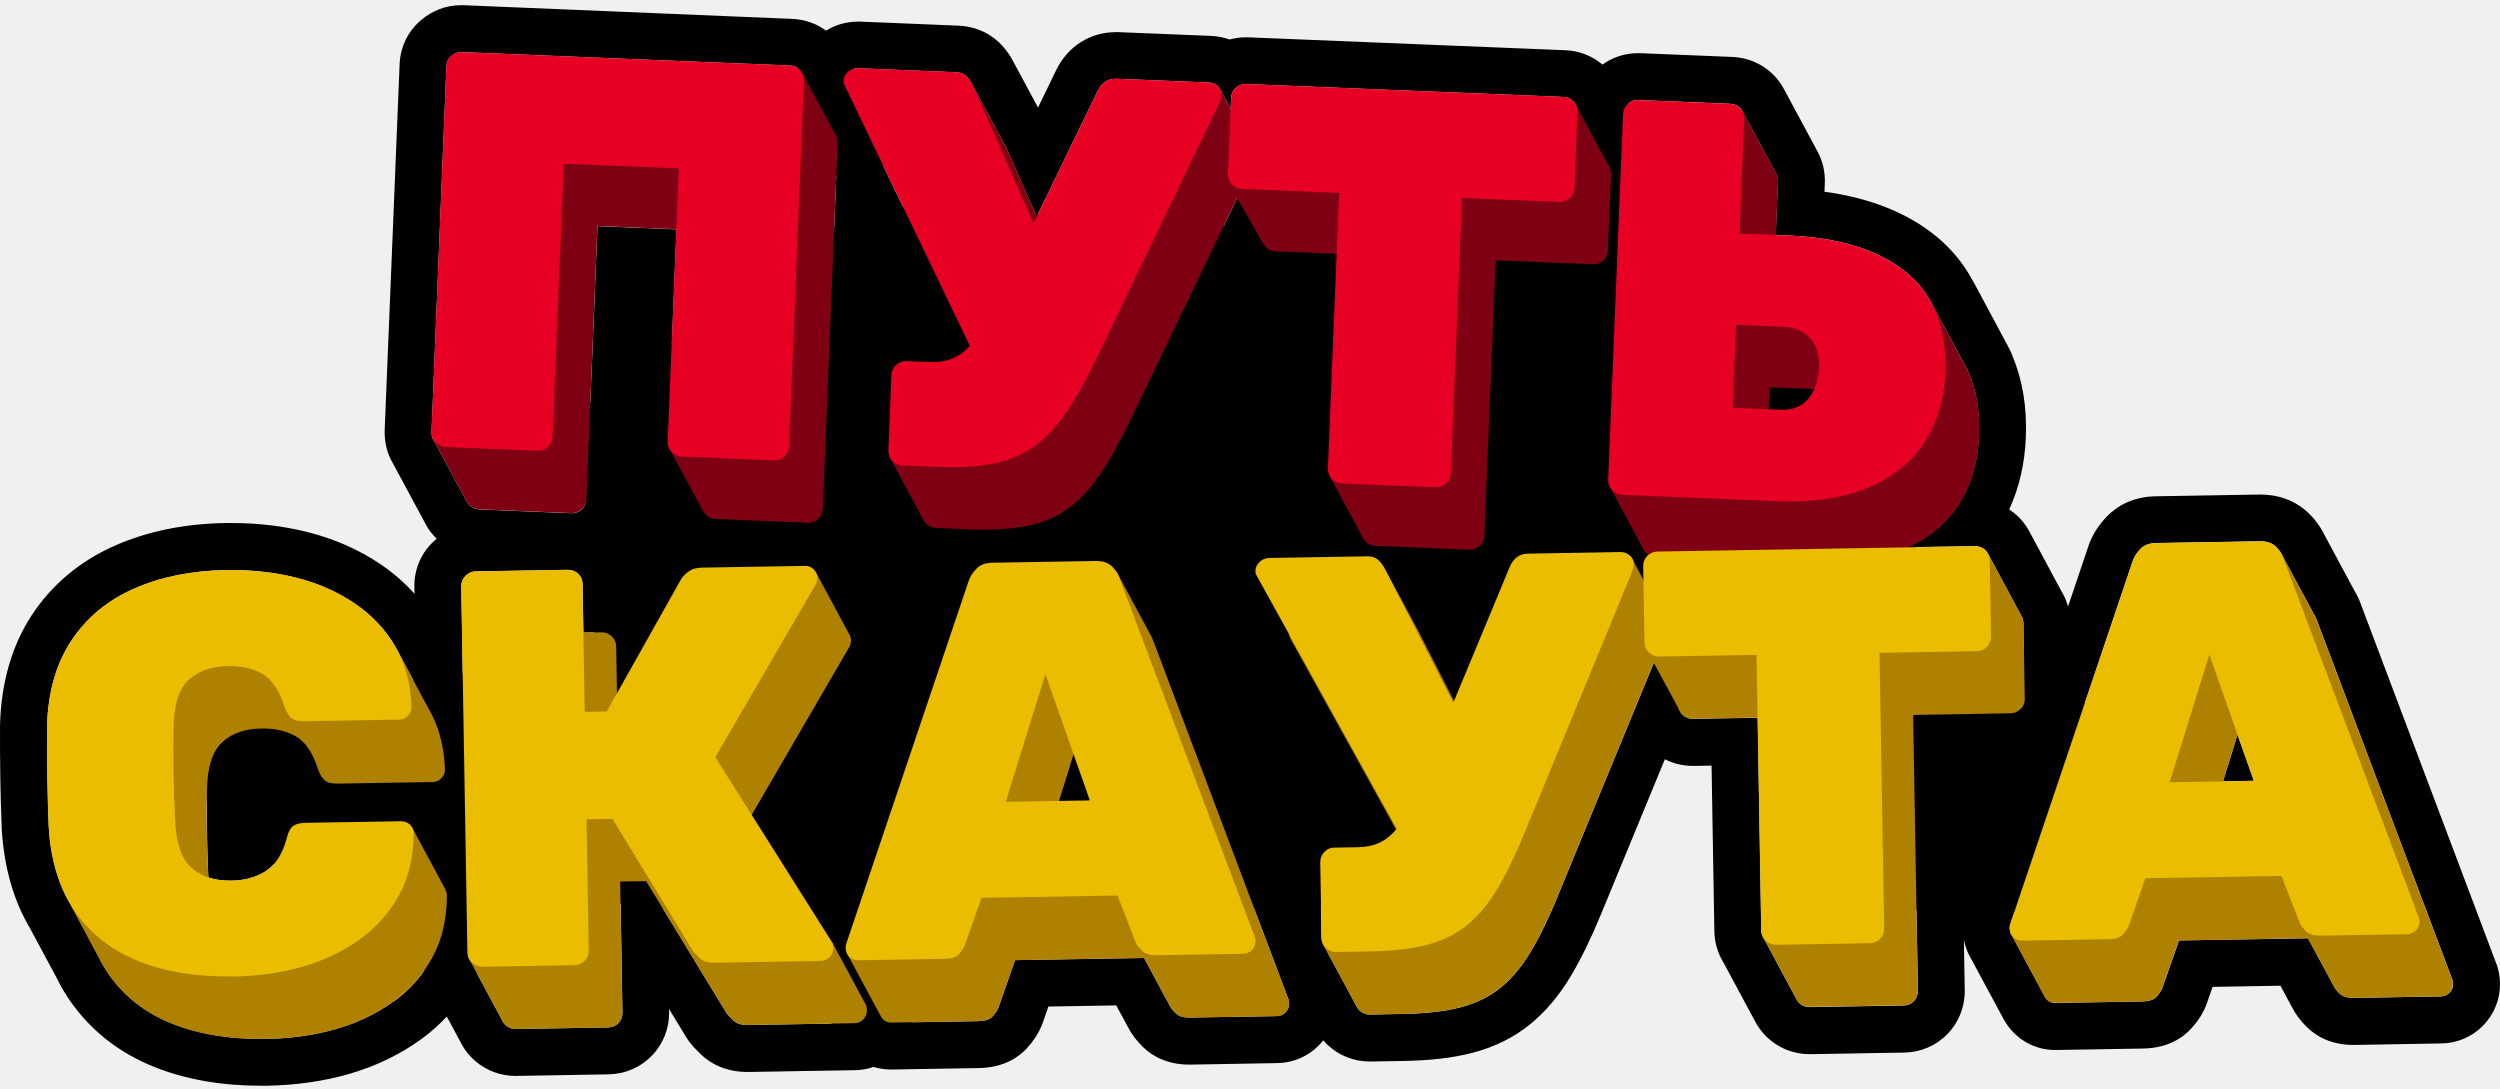
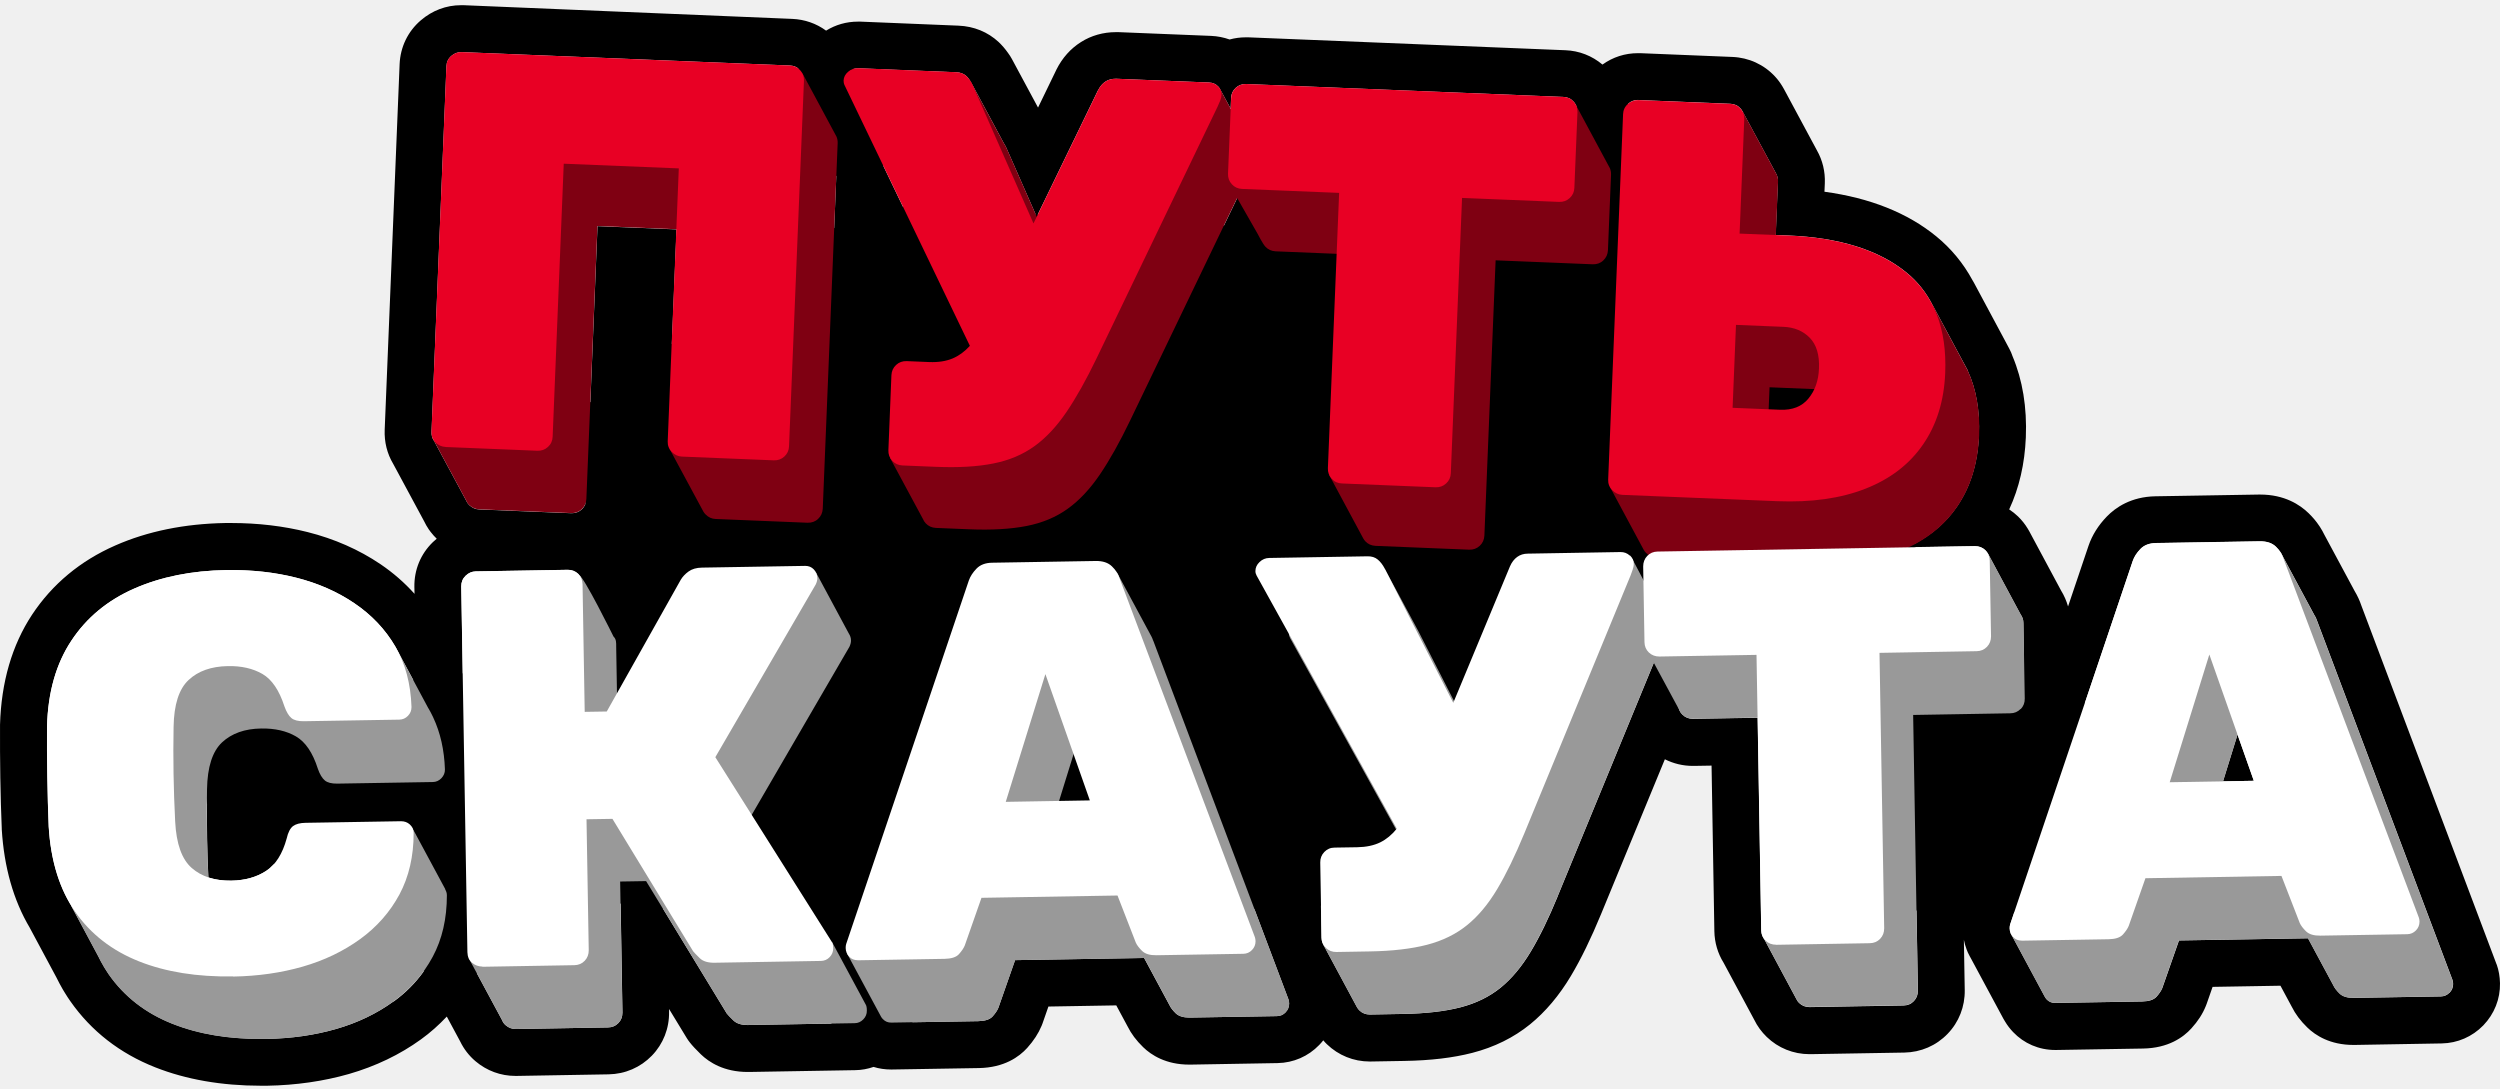
<svg xmlns="http://www.w3.org/2000/svg" width="326" height="142" viewBox="0 0 326 142" fill="none">
  <path d="M289.883 101.883L293.905 101.817L291.772 95.786L289.883 101.883Z" fill="black" />
  <path d="M325.548 125.747C325.548 125.747 325.52 125.672 325.51 125.634L307.922 78.968C307.706 78.32 307.415 77.691 307.049 77.08L303.103 69.742C302.933 69.394 302.746 69.056 302.539 68.737C302.511 68.69 302.473 68.643 302.445 68.596C302.05 67.995 301.571 67.431 301.036 66.914C299.899 65.806 297.879 64.49 294.731 64.49H294.543L281.071 64.716C277.886 64.772 275.866 66.181 274.729 67.356C273.63 68.493 272.822 69.77 272.343 71.17L269.674 79.081C269.468 78.358 269.167 77.662 268.772 77.023L264.779 69.582C264.723 69.46 264.667 69.366 264.62 69.282C264.563 69.169 264.498 69.056 264.422 68.944C264.065 68.352 263.643 67.826 263.163 67.356C262.797 67.008 262.412 66.698 261.998 66.426C263.304 63.617 264.028 60.469 264.169 57.03C264.328 53.113 263.746 49.561 262.431 46.442C262.327 46.113 262.186 45.794 262.017 45.484L261.848 45.164C261.698 44.864 261.547 44.591 261.397 44.319L257.414 36.887C257.348 36.765 257.282 36.643 257.207 36.53C256.004 34.313 254.417 32.396 252.472 30.808C248.732 27.755 243.847 25.81 237.909 25.002L237.956 23.912C238.022 22.39 237.665 20.906 236.923 19.6L232.648 11.652C232.582 11.52 232.507 11.398 232.432 11.276C232.15 10.806 231.84 10.383 231.473 9.989C230.027 8.42 228.044 7.508 225.893 7.424L213.904 6.935C213.801 6.935 213.688 6.935 213.576 6.935C211.903 6.935 210.325 7.442 208.962 8.42C207.61 7.283 205.928 6.616 204.124 6.55L162.785 4.868C162.672 4.868 162.559 4.868 162.447 4.868C161.723 4.868 161.019 4.962 160.342 5.15C159.581 4.878 158.773 4.718 157.937 4.68L145.874 4.192C145.742 4.192 145.62 4.192 145.498 4.192C143.872 4.192 142.303 4.633 140.969 5.479C139.607 6.334 138.526 7.546 137.756 9.077C137.737 9.105 137.728 9.134 137.718 9.162L135.36 14.028L132.297 8.335C132.297 8.335 132.25 8.241 132.222 8.194L131.959 7.706C131.809 7.424 131.63 7.151 131.442 6.898C131.067 6.362 130.663 5.902 130.221 5.479C128.802 4.164 126.999 3.431 124.997 3.346L112.201 2.82C112.088 2.82 111.976 2.82 111.872 2.82C110.378 2.82 108.969 3.224 107.72 3.994C106.451 3.064 104.929 2.529 103.304 2.463L60.452 0.678C60.34 0.678 60.236 0.678 60.123 0.678C58.188 0.678 56.365 1.364 54.862 2.66C53.18 4.107 52.203 6.137 52.109 8.373L50.164 56.035C50.099 57.641 50.484 59.172 51.273 60.488L55.304 67.966C55.473 68.333 55.679 68.68 55.905 69.019C55.989 69.141 56.074 69.254 56.159 69.366C56.412 69.695 56.675 69.986 56.948 70.249C56.779 70.39 56.61 70.541 56.45 70.691C54.853 72.232 53.998 74.318 54.035 76.544L54.054 77.437C52.758 75.99 51.273 74.693 49.61 73.566C46.801 71.668 43.597 70.259 40.083 69.376C36.974 68.596 33.638 68.201 30.171 68.201C29.908 68.201 29.645 68.201 29.382 68.201C24.074 68.295 19.245 69.272 15.026 71.133C10.47 73.134 6.824 76.168 4.184 80.152C1.563 84.126 0.163 88.955 0.003 94.508C0.003 94.546 0.003 94.593 0.003 94.63C-0.006 96.753 0.003 99.027 0.041 101.404C0.079 103.772 0.144 106.008 0.229 108.028C0.229 108.065 0.229 108.103 0.229 108.14C0.53 113.082 1.751 117.395 3.884 120.984L3.912 121.04L7.36 127.466C7.614 127.983 7.886 128.5 8.187 129.017C8.281 129.186 8.375 129.345 8.478 129.496C8.722 129.9 8.948 130.238 9.173 130.557C11.898 134.456 15.628 137.36 20.25 139.182C24.271 140.77 28.903 141.578 34.005 141.578C34.286 141.578 34.568 141.578 34.85 141.578C38.608 141.512 42.188 140.995 45.504 140.047C48.981 139.041 52.138 137.529 54.89 135.537C56.13 134.644 57.248 133.639 58.263 132.559L60.011 135.809C60.49 136.796 61.166 137.67 61.993 138.374C63.477 139.633 65.291 140.3 67.226 140.3C67.264 140.3 67.329 140.3 67.367 140.3L79.365 140.094C81.516 140.056 83.517 139.192 85.002 137.66C86.486 136.129 87.285 134.099 87.247 131.939V131.572L89.549 135.358C89.671 135.556 89.803 135.744 89.944 135.922C90.291 136.364 90.733 136.843 91.391 137.482C92.471 138.525 94.416 139.784 97.498 139.784H97.695L111.534 139.549C112.351 139.539 113.15 139.389 113.911 139.126C114.634 139.351 115.395 139.464 116.185 139.464C116.222 139.464 116.288 139.464 116.326 139.464L127.656 139.276C130.945 139.22 132.899 137.811 133.951 136.646C134.787 135.715 135.407 134.766 135.83 133.752C135.868 133.658 135.905 133.554 135.943 133.461L136.713 131.253L145.563 131.102L147.029 133.827C147.508 134.795 148.175 135.687 149.068 136.552C150.13 137.585 152.046 138.825 155.071 138.825H155.259L166.599 138.628C168.657 138.59 170.592 137.754 172.03 136.26C172.218 136.072 172.387 135.866 172.556 135.659C172.706 135.838 172.857 136.007 173.026 136.166C174.538 137.623 176.511 138.421 178.606 138.421C178.644 138.421 178.719 138.421 178.757 138.421L183.097 138.346C186.555 138.29 189.467 137.942 191.985 137.294C194.86 136.552 197.388 135.302 199.52 133.573C201.521 131.948 203.316 129.825 204.847 127.26C206.172 125.042 207.487 122.337 208.775 119.208L217.099 99.008C218.217 99.572 219.457 99.873 220.735 99.873C220.772 99.873 220.847 99.873 220.885 99.873L223.187 99.835L223.553 121.435C223.581 122.91 223.995 124.319 224.756 125.54L228.749 132.972C229.153 133.808 229.707 134.56 230.384 135.217C231.868 136.655 233.85 137.463 235.955 137.463C235.992 137.463 236.068 137.463 236.105 137.463L248.319 137.256C250.48 137.219 252.481 136.354 253.966 134.813C255.441 133.291 256.239 131.253 256.202 129.101L256.089 122.543C256.173 122.985 256.296 123.408 256.455 123.83C256.549 124.093 256.671 124.357 256.812 124.61L256.859 124.704C256.897 124.779 256.944 124.864 257 124.958L261.247 132.85C261.313 132.972 261.378 133.085 261.454 133.197C261.754 133.705 262.111 134.165 262.506 134.579C263.924 136.072 265.879 136.918 267.993 136.918C268.03 136.918 268.096 136.918 268.134 136.918L279.464 136.73C282.743 136.674 284.697 135.274 285.759 134.099C286.614 133.16 287.225 132.211 287.638 131.187C287.676 131.093 287.713 130.999 287.751 130.896L288.521 128.688L297.371 128.537L298.837 131.262C299.316 132.23 299.983 133.122 300.876 133.987C301.938 135.02 303.854 136.26 306.879 136.26H307.067L318.407 136.063C320.465 136.025 322.382 135.189 323.819 133.714C325.266 132.211 326.036 130.266 325.999 128.209C325.98 127.354 325.839 126.527 325.566 125.756L325.548 125.747ZM259.217 72.166L259.246 72.222C259.246 72.222 259.302 72.317 259.321 72.363L263.492 80.133C263.718 80.443 263.849 80.81 263.849 81.233L263.924 85.817L253.684 78.226L249.756 71.339L257.517 71.208H257.555C258.081 71.208 258.522 71.386 258.889 71.734C259.02 71.865 259.124 72.006 259.208 72.157L259.217 72.166ZM213.641 13.042L225.63 13.531C226.165 13.549 226.616 13.756 226.964 14.141C227.086 14.273 227.17 14.414 227.246 14.555L231.577 22.588C231.765 22.907 231.859 23.264 231.84 23.659L231.558 30.639L233.174 30.705C239.845 30.977 244.984 32.584 248.601 35.534C250.057 36.718 251.175 38.146 252.011 39.79V39.771L256.042 47.278C256.173 47.504 256.296 47.739 256.418 47.973L256.624 48.359L256.606 48.377C257.686 50.736 258.184 53.517 258.052 56.767C257.902 60.394 256.944 63.504 255.168 66.078C253.759 68.126 251.87 69.742 249.55 70.963L228.147 33.392L215.783 32.669L216.178 23.01C216.225 21.949 216.065 20.915 215.699 19.929C215.595 19.619 215.455 19.309 215.295 19.017C215.248 18.923 215.182 18.792 215.098 18.651L212.326 13.502C212.702 13.192 213.106 13.033 213.557 13.033C213.585 13.033 213.613 13.033 213.632 13.033L213.641 13.042ZM77.833 88.655H60.809L60.34 87.772L60.152 76.45C60.152 75.915 60.33 75.454 60.715 75.079C61.1 74.703 61.542 74.515 62.031 74.505L74.028 74.299H74.066C74.592 74.299 75.034 74.477 75.4 74.825C75.776 75.182 75.964 75.633 75.973 76.178L76.076 82.482L77.42 82.463L77.824 88.645L77.833 88.655ZM143.177 11.793C143.44 11.266 143.778 10.872 144.182 10.618C144.549 10.383 144.981 10.27 145.47 10.27C145.507 10.27 145.554 10.27 145.601 10.27L157.665 10.759C158.153 10.778 158.548 10.956 158.858 11.285C158.942 11.37 159.008 11.464 159.064 11.558L160.474 14.16L160.53 12.788C160.549 12.253 160.756 11.802 161.141 11.454C161.498 11.125 161.93 10.956 162.428 10.956C162.456 10.956 162.494 10.956 162.522 10.956L203.861 12.638C204.396 12.657 204.847 12.864 205.195 13.249C205.326 13.39 205.42 13.54 205.496 13.7L205.608 13.906C205.58 14.141 205.552 14.386 205.543 14.63L204.829 32.048L164.542 29.69L164.739 24.758L161.939 24.645C161.939 24.645 161.921 24.645 161.902 24.645L159.609 29.409L135.313 27.99L143.158 11.811L143.177 11.793ZM111.91 8.899L124.706 9.425C125.242 9.444 125.683 9.613 126.012 9.923C126.209 10.101 126.378 10.336 126.538 10.581L126.82 11.097C126.82 11.097 126.829 11.116 126.839 11.125L130.888 18.66C131.01 18.848 131.123 19.046 131.226 19.271L135.05 27.962L117.735 26.947L115.217 21.704L115.33 18.923C115.367 17.927 115.236 16.95 114.916 16.02C114.813 15.71 114.691 15.4 114.541 15.109C114.437 14.902 114.334 14.696 114.212 14.498L111.262 9.002C111.44 8.946 111.628 8.908 111.825 8.908C111.853 8.908 111.882 8.908 111.91 8.908V8.899ZM56.271 56.288L58.216 8.626C58.235 8.091 58.451 7.64 58.855 7.292C59.24 6.963 59.663 6.794 60.123 6.794C60.152 6.794 60.18 6.794 60.199 6.794L103.013 8.542C103.426 8.561 103.783 8.683 104.093 8.918C103.99 9.359 103.924 9.81 103.905 10.28C103.858 11.435 104.084 12.563 104.563 13.643C104.582 13.69 104.6 13.728 104.619 13.775L109.054 22.992L108.781 29.728L87.604 44.845L88.215 29.916L77.918 29.493L76.988 52.417L75.531 53.451L76.33 65.73C76.227 65.993 76.076 66.228 75.86 66.426C75.503 66.754 75.071 66.924 74.573 66.924C74.545 66.924 74.507 66.924 74.479 66.924L62.491 66.435C62.002 66.416 61.57 66.228 61.185 65.862C61.11 65.787 61.044 65.702 60.978 65.618V65.599C60.894 65.496 60.837 65.392 60.791 65.279L56.581 57.463C56.356 57.143 56.253 56.758 56.271 56.298V56.288ZM51.32 130.586C49.14 132.164 46.641 133.367 43.832 134.175C41.023 134.983 37.998 135.415 34.766 135.471C34.512 135.471 34.268 135.471 34.023 135.471C29.674 135.471 25.831 134.813 22.514 133.498C19.01 132.108 16.229 129.956 14.2 127.053C13.983 126.743 13.777 126.414 13.579 126.085L13.542 126.02C13.288 125.597 13.053 125.155 12.828 124.695L9.323 118.156H9.333C7.604 115.365 6.599 111.917 6.355 107.783C6.27 105.773 6.214 103.612 6.176 101.31C6.138 99.008 6.12 96.791 6.138 94.686C6.261 90.271 7.313 86.56 9.305 83.553C11.287 80.547 14.021 78.282 17.507 76.751C20.992 75.22 24.985 74.412 29.504 74.336C29.739 74.336 29.965 74.336 30.19 74.336C33.169 74.336 35.978 74.665 38.608 75.332C41.446 76.046 43.973 77.155 46.209 78.668C48.445 80.18 50.221 82.05 51.536 84.286C51.574 84.352 51.611 84.418 51.649 84.493L53.894 88.683H24.572C24.572 88.683 25.85 97.994 26.996 104.824C26.968 107.971 27.015 111.166 27.174 114.426C28.011 114.698 28.941 114.839 29.974 114.839C30.04 114.839 30.106 114.839 30.171 114.839C31.938 114.811 33.441 114.388 34.681 113.58C35.038 113.345 35.367 113.054 35.668 112.725C40.412 113.27 47.149 114.041 54.693 114.896L54.853 124.291C54.862 125.118 55.003 125.916 55.247 126.687C54.176 128.18 52.87 129.496 51.32 130.614V130.586ZM80.633 133.404C80.276 133.78 79.825 133.968 79.28 133.977L67.282 134.184H67.245C66.766 134.184 66.334 134.024 65.948 133.695C65.723 133.508 65.573 133.282 65.469 133.019L62.19 126.931C63.665 123.906 64.417 120.486 64.417 116.737C64.417 116.699 64.417 116.671 64.417 116.634C64.417 116.408 64.389 116.192 64.361 115.967C69.866 116.587 75.513 117.226 80.934 117.836L81.169 132.032C81.169 132.577 81 133.028 80.643 133.404H80.633ZM97.61 133.667C97.61 133.667 97.544 133.667 97.516 133.667C96.68 133.667 96.06 133.47 95.647 133.075C95.224 132.662 94.933 132.361 94.782 132.173L86.43 118.456C93.57 119.264 100.006 119.988 104.769 120.523L104.553 121.153C104.553 121.153 104.525 121.228 104.516 121.256C104.272 122.036 104.149 122.863 104.168 123.718C104.187 124.789 104.422 125.822 104.854 126.79C104.92 126.94 104.995 127.1 105.08 127.25L108.434 133.479L97.61 133.658V133.667ZM167.642 132.004C167.332 132.333 166.947 132.493 166.505 132.502L155.165 132.69C155.165 132.69 155.109 132.69 155.081 132.69C154.292 132.69 153.7 132.502 153.315 132.136C152.92 131.751 152.638 131.384 152.488 131.046L149.19 124.92L132.363 125.202L130.184 131.422C130.043 131.769 129.789 132.136 129.432 132.54C129.075 132.944 128.445 133.141 127.562 133.16L118.994 133.301C119.097 132.775 119.154 132.23 119.144 131.675C119.116 130.238 118.806 129.007 118.176 127.936L114.634 121.35L163.584 118.569L168.018 130.332C168.065 130.482 168.093 130.651 168.103 130.849C168.103 131.29 167.952 131.675 167.642 131.995V132.004ZM203.137 116.859C201.963 119.725 200.789 122.139 199.614 124.093C198.44 126.048 197.134 127.617 195.678 128.801C194.221 129.975 192.483 130.83 190.454 131.356C188.424 131.882 185.935 132.164 182.994 132.22L178.653 132.296H178.616C178.09 132.296 177.648 132.117 177.282 131.769C177.15 131.647 177.056 131.506 176.962 131.356L172.584 123.22C172.424 122.938 172.33 122.628 172.321 122.28L172.246 118.09L182.909 117.489L204.556 87.011L215.652 86.447L203.119 116.878L203.137 116.859ZM249.569 130.548C249.212 130.924 248.761 131.112 248.216 131.121L235.992 131.328H235.955C235.429 131.328 234.987 131.149 234.621 130.802C234.433 130.623 234.301 130.426 234.207 130.2L230.017 122.393C229.792 122.083 229.679 121.717 229.669 121.303L229.2 93.597L220.782 93.738H220.744C220.218 93.738 219.776 93.559 219.41 93.211C219.034 92.845 218.846 92.403 218.837 91.859L218.743 86.278L237.204 85.338L249.916 118.823L250.095 129.176C250.095 129.721 249.926 130.172 249.569 130.548ZM319.422 129.439C319.103 129.768 318.727 129.928 318.285 129.937L306.945 130.125C306.945 130.125 306.889 130.125 306.861 130.125C306.071 130.125 305.48 129.937 305.094 129.571C304.7 129.186 304.418 128.819 304.268 128.481L300.97 122.355L284.143 122.637L281.963 128.857C281.822 129.204 281.569 129.571 281.212 129.975C280.845 130.379 280.225 130.576 279.342 130.595L268.002 130.783H267.974C267.551 130.783 267.185 130.633 266.893 130.323C266.781 130.2 266.687 130.069 266.621 129.928L262.327 121.942C262.327 121.942 262.29 121.867 262.271 121.839L262.196 121.688C262.111 121.491 262.064 121.284 262.064 121.049C262.064 120.852 262.083 120.683 262.13 120.533L262.656 118.973L270.755 117.263L274.306 93.484L271.863 91.671L278.111 73.134C278.299 72.589 278.637 72.072 279.117 71.574C279.596 71.076 280.282 70.813 281.165 70.804L294.637 70.578C294.637 70.578 294.694 70.578 294.722 70.578C295.615 70.578 296.3 70.813 296.78 71.283C297.024 71.518 297.221 71.762 297.39 72.006C297.484 72.157 297.569 72.307 297.635 72.467L301.75 80.124C301.928 80.396 302.069 80.678 302.154 80.96L319.807 127.786C319.864 127.936 319.882 128.105 319.892 128.303C319.892 128.744 319.741 129.129 319.431 129.449L319.422 129.439Z" fill="black" />
  <path d="M209.921 21.921L209.874 21.827C209.846 21.77 209.817 21.714 209.78 21.657L205.496 13.69L202.301 20.539L166.9 19.093C166.365 19.074 165.904 19.233 165.519 19.59C165.134 19.948 160.028 22.965 160 23.5L164 30.5C164 30.5 164.645 31.776 165.002 32.161C165.359 32.547 165.801 32.744 166.336 32.772L178.992 33.289L177.902 60.131L173.326 61.944L177.77 70.212C177.845 70.334 177.921 70.456 178.024 70.569C178.381 70.954 178.823 71.151 179.358 71.18L191.572 71.678C192.107 71.696 192.568 71.537 192.953 71.18C193.338 70.823 193.535 70.381 193.564 69.846L195.029 33.946L207.685 34.463C208.22 34.482 208.69 34.322 209.066 33.965C209.451 33.608 209.648 33.167 209.676 32.622L210.08 22.766C210.09 22.456 210.033 22.174 209.921 21.911V21.921Z" fill="#7F0012" />
  <path d="M256.606 48.387L256.624 48.368L256.418 47.983C256.296 47.748 256.173 47.513 256.042 47.288L252.021 39.781L250.762 42.177C247.361 40.194 242.973 39.086 237.571 38.86L231.248 38.606L231.859 23.677C231.877 23.273 231.783 22.916 231.596 22.606L227.264 14.564L222.275 21.376L218.029 21.206C217.54 21.188 217.089 21.357 216.685 21.704C216.281 22.052 216.065 22.503 216.046 23.038L214.43 62.715L209.968 63.56L214.346 71.706C214.421 71.837 214.515 71.969 214.637 72.091C215.013 72.476 215.445 72.674 215.943 72.692L236.171 73.519C240.634 73.698 244.476 73.162 247.699 71.884C250.921 70.616 253.421 68.69 255.196 66.116C256.972 63.532 257.93 60.431 258.081 56.805C258.212 53.554 257.714 50.764 256.634 48.415L256.606 48.387ZM240.202 60.103C239.347 61.145 238.116 61.634 236.49 61.568L230.308 61.315L230.75 50.501L236.932 50.754C238.351 50.811 239.497 51.29 240.371 52.182C241.244 53.075 241.639 54.409 241.573 56.175C241.507 57.745 241.047 59.05 240.202 60.103Z" fill="#7F0012" />
  <path d="M109.101 17.862L109.072 17.805C109.035 17.711 108.979 17.617 108.922 17.523L104.619 9.519C104.619 9.519 103.097 13.427 101.923 16.453L64.577 14.931C64.088 14.912 63.637 15.081 63.233 15.428C62.829 15.776 62.613 16.227 62.594 16.762L60.969 56.664L56.572 57.444L60.781 65.261C60.828 65.373 60.884 65.477 60.95 65.58V65.608H60.969C61.035 65.693 61.091 65.768 61.176 65.843C61.551 66.2 61.984 66.388 62.482 66.416L74.47 66.905C75.005 66.924 75.466 66.764 75.851 66.407C76.236 66.05 76.433 65.608 76.462 65.073L77.909 29.474L92.913 30.085L91.757 58.43L87.304 58.524L91.729 66.726C91.804 66.848 91.889 66.961 92.001 67.074C92.377 67.459 92.809 67.656 93.307 67.675L105.296 68.164C105.831 68.183 106.301 68.023 106.677 67.666C107.062 67.309 107.259 66.867 107.287 66.332L109.232 18.67C109.242 18.378 109.195 18.115 109.101 17.871V17.862Z" fill="#7F0012" />
  <path d="M163.471 19.722L159.064 11.548L150.928 18.313L151.078 18.444L149.979 18.397C149.434 18.378 148.965 18.491 148.561 18.745C148.157 18.999 147.818 19.393 147.555 19.919L139.147 37.263L131.226 19.252C131.123 19.027 131.01 18.839 130.888 18.651L126.529 10.552L125.12 12.488L127.121 17.467L116.279 17.026C115.79 17.007 115.348 17.157 114.973 17.486C114.587 17.815 114.39 18.2 114.371 18.642C114.371 18.839 114.4 19.036 114.494 19.233L130.841 53.235C130.165 53.977 129.413 54.531 128.586 54.879C127.731 55.236 126.726 55.396 125.542 55.349L122.602 55.227C122.066 55.208 121.606 55.367 121.22 55.724C120.835 56.081 120.638 56.523 120.61 57.059L120.506 59.67L116.053 59.699L120.422 67.807C120.45 67.854 120.469 67.91 120.497 67.957L120.516 67.985C120.572 68.06 120.629 68.145 120.704 68.23C121.061 68.615 121.502 68.812 122.038 68.84L126.378 69.019C129.319 69.141 131.818 68.991 133.876 68.587C135.933 68.183 137.718 67.431 139.231 66.341C140.753 65.251 142.144 63.757 143.431 61.869C144.709 59.98 146.024 57.641 147.367 54.841L163.142 22.033C163.245 21.789 163.358 21.535 163.471 21.272C163.584 21.009 163.64 20.756 163.649 20.502C163.659 20.229 163.584 19.966 163.443 19.722H163.471Z" fill="#7F0012" />
  <path d="M58.103 58.28C57.615 58.261 57.183 58.073 56.797 57.707C56.422 57.35 56.243 56.871 56.262 56.288L58.207 8.626C58.225 8.091 58.442 7.64 58.846 7.292C59.25 6.945 59.701 6.775 60.189 6.794L103.003 8.542C103.539 8.56 103.99 8.767 104.337 9.152C104.694 9.538 104.854 9.998 104.835 10.534L102.89 58.195C102.872 58.731 102.665 59.182 102.28 59.53C101.895 59.887 101.434 60.046 100.899 60.028L88.91 59.539C88.422 59.52 87.99 59.313 87.604 58.938C87.229 58.553 87.05 58.092 87.069 57.557L88.516 21.958L73.512 21.347L72.065 56.946C72.046 57.481 71.839 57.932 71.454 58.28C71.069 58.637 70.608 58.797 70.073 58.778L58.085 58.289L58.103 58.28Z" fill="#E80024" />
  <path d="M158.858 11.285C158.548 10.956 158.153 10.778 157.665 10.759L145.601 10.27C145.056 10.252 144.586 10.364 144.182 10.618C143.778 10.872 143.44 11.266 143.177 11.792L134.768 29.136L126.848 11.125C126.623 10.627 126.341 10.223 126.012 9.913C125.683 9.603 125.242 9.444 124.706 9.415L111.91 8.889C111.421 8.871 110.98 9.021 110.604 9.35C110.219 9.679 110.021 10.064 110.003 10.505C110.003 10.703 110.031 10.9 110.125 11.097L126.472 45.099C125.796 45.841 125.044 46.395 124.218 46.743C123.363 47.1 122.357 47.259 121.174 47.212L118.233 47.09C117.697 47.072 117.237 47.231 116.852 47.588C116.467 47.945 116.269 48.387 116.241 48.922L115.846 58.703C115.828 59.238 115.987 59.699 116.344 60.084C116.701 60.469 117.143 60.666 117.678 60.695L122.019 60.873C124.96 60.995 127.459 60.854 129.516 60.441C131.574 60.037 133.359 59.285 134.872 58.195C136.394 57.106 137.784 55.612 139.071 53.723C140.349 51.835 141.664 49.495 143.008 46.696L158.783 13.888C158.886 13.643 158.999 13.39 159.111 13.127C159.224 12.864 159.281 12.61 159.29 12.356C159.309 11.962 159.158 11.604 158.858 11.266V11.285Z" fill="#E80024" />
  <path d="M174.989 63.043C174.444 63.025 174.003 62.818 173.655 62.433C173.308 62.047 173.138 61.587 173.157 61.052L174.623 25.152L161.968 24.636C161.432 24.617 160.981 24.41 160.633 24.025C160.276 23.64 160.117 23.18 160.135 22.644L160.539 12.788C160.558 12.253 160.765 11.802 161.15 11.454C161.535 11.097 161.996 10.938 162.531 10.956L203.87 12.638C204.406 12.657 204.857 12.864 205.204 13.249C205.561 13.634 205.721 14.094 205.702 14.63L205.298 24.485C205.28 25.03 205.073 25.472 204.688 25.829C204.302 26.186 203.842 26.346 203.307 26.327L190.651 25.81L189.186 61.709C189.167 62.245 188.96 62.696 188.575 63.043C188.19 63.4 187.729 63.56 187.194 63.541L174.98 63.043H174.989Z" fill="#E80024" />
  <path d="M225.93 53.178L232.112 53.432C233.728 53.498 234.968 53.009 235.823 51.966C236.678 50.923 237.139 49.618 237.195 48.039C237.27 46.273 236.866 44.948 235.992 44.046C235.119 43.154 233.973 42.675 232.554 42.618L226.372 42.364L225.93 53.178ZM211.546 64.528C211.058 64.509 210.625 64.302 210.24 63.926C209.864 63.541 209.686 63.081 209.705 62.545L211.649 14.883C211.668 14.348 211.884 13.897 212.288 13.549C212.692 13.202 213.143 13.033 213.632 13.051L225.62 13.54C226.156 13.559 226.607 13.765 226.954 14.151C227.311 14.536 227.471 14.996 227.452 15.532L226.842 30.461L233.165 30.714C239.835 30.987 244.974 32.593 248.591 35.544C252.199 38.494 253.89 42.862 253.655 48.641C253.505 52.267 252.547 55.377 250.771 57.951C248.995 60.535 246.496 62.452 243.274 63.72C240.051 64.988 236.209 65.533 231.746 65.355L211.518 64.528H211.546Z" fill="#E80024" />
-   <path d="M150.364 83.525C150.317 83.365 150.252 83.206 150.177 83.055L145.667 74.684L143.807 78.837L146.775 81.308L133.763 81.524C132.88 81.543 132.194 81.796 131.715 82.294C131.236 82.792 130.898 83.318 130.71 83.854L117.509 122.994L110.463 124.357L114.898 132.596C114.963 132.7 115.029 132.793 115.123 132.887C115.424 133.207 115.79 133.357 116.232 133.348L127.572 133.16C128.455 133.141 129.075 132.934 129.441 132.54C129.798 132.145 130.052 131.769 130.193 131.422L132.373 125.202L149.199 124.92L152.497 131.046C152.647 131.384 152.929 131.751 153.324 132.136C153.719 132.521 154.339 132.709 155.175 132.69L166.515 132.502C166.956 132.502 167.332 132.333 167.652 132.004C167.962 131.685 168.121 131.3 168.112 130.858C168.112 130.661 168.084 130.492 168.027 130.341L150.374 83.516L150.364 83.525ZM135.539 112.707L140.706 96.049L146.503 112.519L135.539 112.707Z" fill="#AF8100" />
-   <path d="M263.502 92.469C263.859 92.093 264.037 91.642 264.028 91.097L263.859 81.233C263.859 80.81 263.727 80.443 263.502 80.133L259.227 72.166C259.227 72.166 257.771 76.366 256.709 79.447L220.556 80.058C220.021 80.058 219.57 80.255 219.203 80.631C218.846 81.007 218.668 81.458 218.677 82.003L218.715 84.493L216.46 84.521L216.995 83.215C217.089 82.971 217.183 82.708 217.277 82.435C217.371 82.163 217.418 81.909 217.409 81.655C217.409 81.261 217.24 80.913 216.911 80.594L212.861 72.899L205.947 79.353L206.877 80.284L203.607 80.34C203.062 80.34 202.602 80.49 202.217 80.772C201.831 81.054 201.512 81.458 201.277 82.003L193.883 99.797L184.939 82.275L180.551 74.13L180.044 79.485L181.528 80.716L169.888 80.913C169.399 80.913 168.967 81.101 168.61 81.449C168.244 81.796 168.074 82.191 168.074 82.632C168.074 82.83 168.131 83.027 168.234 83.215L186.508 116.22C185.869 117.01 185.155 117.601 184.356 117.996C183.53 118.4 182.524 118.616 181.35 118.635L178.409 118.682C177.864 118.682 177.423 118.879 177.056 119.255C176.699 119.631 176.521 120.082 176.53 120.627L176.568 122.91L172.565 123.21L176.944 131.347C177.028 131.488 177.131 131.628 177.263 131.76C177.639 132.117 178.09 132.296 178.635 132.286L182.975 132.211C185.916 132.164 188.406 131.873 190.435 131.347C192.464 130.82 194.203 129.966 195.659 128.791C197.115 127.617 198.421 126.048 199.595 124.084C200.76 122.13 201.935 119.715 203.119 116.85L215.652 86.419L218.95 92.526C219.006 92.676 219.081 92.807 219.175 92.939C219.241 93.033 219.307 93.118 219.391 93.193C219.767 93.55 220.218 93.728 220.763 93.719L233.428 93.503L233.916 122.29H229.961L234.198 130.182C234.292 130.398 234.433 130.604 234.611 130.773C234.987 131.131 235.438 131.309 235.983 131.3L248.206 131.093C248.742 131.093 249.202 130.896 249.559 130.52C249.926 130.144 250.095 129.693 250.085 129.148L249.475 93.23L262.139 93.014C262.675 93.014 263.126 92.817 263.492 92.441L263.502 92.469Z" fill="#AF8100" />
-   <path d="M319.788 127.786L302.135 80.96C302.05 80.678 301.919 80.396 301.731 80.124L297.371 72.006L294.168 77.08L295.652 78.78L285.533 78.95C284.65 78.968 283.964 79.222 283.485 79.72C283.006 80.218 282.668 80.744 282.48 81.279L268.848 121.679H262.168L266.602 129.919C266.677 130.059 266.762 130.191 266.875 130.313C267.175 130.633 267.542 130.783 267.983 130.774L279.323 130.586C280.206 130.567 280.826 130.36 281.193 129.966C281.55 129.571 281.804 129.195 281.944 128.847L284.124 122.628L300.951 122.346L304.249 128.472C304.399 128.81 304.681 129.176 305.075 129.562C305.47 129.947 306.09 130.135 306.926 130.116L318.266 129.928C318.708 129.928 319.084 129.759 319.403 129.43C319.713 129.111 319.873 128.725 319.864 128.284C319.864 128.086 319.835 127.917 319.779 127.767L319.788 127.786ZM287.319 110.151L292.486 93.493L298.283 109.963L287.319 110.151Z" fill="#AF8100" />
-   <path d="M58.075 115.967L53.678 107.802L49.14 115.281L49.253 115.347L44.217 115.431C43.484 115.441 42.93 115.591 42.564 115.863C42.197 116.136 41.925 116.671 41.746 117.46C41.192 119.48 40.3 120.899 39.059 121.707C37.819 122.515 36.316 122.928 34.55 122.966C32.389 123.004 30.66 122.459 29.363 121.322C28.067 120.194 27.343 118.175 27.203 115.281C26.986 111.062 26.911 106.938 26.996 102.917C27.043 100.023 27.701 97.984 28.95 96.81C30.209 95.635 31.91 95.025 34.07 94.996C35.837 94.968 37.34 95.307 38.58 96.021C39.82 96.735 40.779 98.144 41.446 100.239C41.699 100.972 42.009 101.479 42.357 101.77C42.705 102.062 43.25 102.193 43.982 102.184L56.422 101.977C56.863 101.977 57.239 101.808 57.559 101.479C57.868 101.15 58.028 100.775 58.019 100.333C57.934 97.796 57.427 95.551 56.497 93.568L56.45 93.465C56.281 93.108 56.093 92.751 55.895 92.413C55.877 92.385 55.858 92.356 55.839 92.328L51.63 84.474L50.258 86.607C48.097 85.207 45.673 84.145 42.977 83.469C40.14 82.754 37.105 82.426 33.864 82.482C29.345 82.557 25.352 83.365 21.866 84.897C18.38 86.428 15.646 88.692 13.664 91.699C11.682 94.705 10.62 98.416 10.498 102.832C10.489 104.946 10.498 107.154 10.535 109.456C10.573 111.767 10.639 113.918 10.714 115.929C10.761 116.699 10.845 117.442 10.939 118.165H9.295L12.8 124.704C13.016 125.165 13.26 125.606 13.514 126.029L13.551 126.104C13.749 126.433 13.955 126.752 14.171 127.072C16.21 129.984 18.982 132.136 22.486 133.517C25.991 134.907 30.078 135.565 34.737 135.48C37.979 135.424 40.995 134.992 43.804 134.184C46.613 133.376 49.112 132.183 51.292 130.595C53.472 129.017 55.181 127.072 56.422 124.77C57.662 122.468 58.273 119.79 58.273 116.746C58.273 116.455 58.188 116.202 58.047 115.976L58.075 115.967Z" fill="#AF8100" />
-   <path d="M108.49 122.844L108.124 123.455L97.667 106.872L110.764 84.342C110.905 84.042 110.97 83.779 110.97 83.525C110.97 83.187 110.867 82.886 110.688 82.614L106.395 74.628L101.397 82.069L95.929 82.163C95.196 82.172 94.604 82.341 94.172 82.67C93.74 82.999 93.401 83.356 93.157 83.75L83.508 100.925L80.633 100.972L80.351 84.333C80.351 83.797 80.154 83.346 79.778 82.98C79.402 82.623 78.951 82.445 78.406 82.454L66.409 82.661C65.92 82.661 65.479 82.858 65.094 83.234C64.708 83.609 64.52 84.07 64.53 84.605L65.206 124.488L61.091 124.892L65.469 133.019C65.573 133.282 65.723 133.508 65.948 133.695C66.343 134.034 66.794 134.193 67.282 134.184L79.28 133.977C79.816 133.977 80.267 133.78 80.633 133.404C81 133.028 81.169 132.577 81.159 132.032L80.868 114.952L84.25 114.896L94.773 132.164C94.923 132.361 95.215 132.662 95.637 133.066C96.06 133.479 96.718 133.677 97.601 133.658L111.44 133.423C111.882 133.423 112.257 133.254 112.577 132.925C112.887 132.606 113.047 132.22 113.037 131.779C113.037 131.384 112.981 131.121 112.878 130.971L108.49 122.825V122.844Z" fill="#AF8100" />
-   <path d="M30.378 127.325C25.718 127.401 21.631 126.752 18.127 125.362C14.622 123.971 11.841 121.82 9.812 118.917C7.783 116.014 6.618 112.293 6.345 107.783C6.261 105.773 6.204 103.612 6.167 101.31C6.129 99.008 6.11 96.791 6.129 94.686C6.251 90.271 7.303 86.56 9.295 83.553C11.278 80.547 14.012 78.282 17.497 76.751C20.983 75.22 24.976 74.412 29.495 74.336C32.736 74.28 35.771 74.609 38.608 75.323C41.446 76.037 43.973 77.146 46.209 78.658C48.445 80.171 50.221 82.04 51.536 84.277C52.852 86.513 53.556 89.153 53.66 92.197C53.66 92.638 53.509 93.023 53.199 93.343C52.889 93.672 52.504 93.832 52.062 93.841L39.623 94.048C38.89 94.057 38.345 93.925 37.998 93.634C37.65 93.343 37.349 92.836 37.086 92.103C36.41 90.008 35.452 88.598 34.221 87.884C32.981 87.17 31.477 86.823 29.711 86.86C27.55 86.898 25.84 87.499 24.591 88.674C23.332 89.848 22.683 91.887 22.636 94.78C22.561 98.811 22.627 102.926 22.843 107.145C22.994 110.038 23.707 112.049 25.004 113.186C26.301 114.322 28.029 114.867 30.19 114.83C31.956 114.802 33.46 114.379 34.7 113.571C35.94 112.763 36.833 111.354 37.387 109.324C37.565 108.535 37.847 108.009 38.204 107.727C38.571 107.455 39.116 107.304 39.858 107.295L52.297 107.088C52.739 107.088 53.124 107.22 53.443 107.511C53.763 107.802 53.932 108.169 53.941 108.61C53.941 111.654 53.321 114.332 52.09 116.634C50.85 118.936 49.14 120.88 46.961 122.459C44.781 124.037 42.282 125.24 39.473 126.048C36.663 126.856 33.638 127.288 30.406 127.344L30.378 127.325Z" fill="#EABD00" />
-   <path d="M62.895 126.038C62.406 126.038 61.956 125.879 61.561 125.55C61.166 125.212 60.96 124.751 60.95 124.159L60.142 76.46C60.142 75.924 60.321 75.464 60.706 75.088C61.091 74.712 61.533 74.524 62.021 74.515L74.019 74.308C74.554 74.308 75.015 74.477 75.391 74.834C75.766 75.191 75.954 75.642 75.964 76.187L76.246 92.826L79.121 92.779L88.769 75.605C89.004 75.21 89.343 74.844 89.784 74.524C90.226 74.205 90.808 74.026 91.541 74.017L105.014 73.791C105.455 73.791 105.831 73.942 106.122 74.252C106.423 74.562 106.573 74.947 106.583 75.389C106.583 75.633 106.517 75.905 106.376 76.206L93.279 98.736L108.49 122.853C108.593 123.004 108.64 123.267 108.65 123.661C108.65 124.103 108.499 124.488 108.189 124.808C107.879 125.136 107.494 125.296 107.053 125.305L93.213 125.54C92.33 125.559 91.672 125.362 91.25 124.948C90.827 124.535 90.536 124.234 90.385 124.047L79.863 106.778L76.481 106.834L76.772 123.915C76.772 124.46 76.603 124.911 76.246 125.287C75.889 125.662 75.438 125.85 74.893 125.86L62.895 126.066V126.038Z" fill="#EABD00" />
-   <path d="M111.844 125.212C111.402 125.212 111.036 125.071 110.735 124.751C110.435 124.441 110.284 124.056 110.275 123.614C110.275 123.417 110.294 123.248 110.341 123.098L126.331 75.708C126.519 75.163 126.858 74.646 127.337 74.148C127.816 73.651 128.502 73.388 129.385 73.378L142.858 73.153C143.788 73.134 144.502 73.369 145 73.857C145.498 74.336 145.827 74.853 145.986 75.389L163.64 122.214C163.687 122.365 163.715 122.534 163.724 122.731C163.724 123.173 163.574 123.558 163.264 123.877C162.954 124.206 162.569 124.366 162.127 124.375L150.787 124.563C149.951 124.573 149.34 124.394 148.936 124.009C148.542 123.624 148.26 123.257 148.11 122.919L145.723 116.775L127.985 117.075L125.805 123.295C125.664 123.643 125.411 124.009 125.054 124.413C124.697 124.817 124.067 125.014 123.184 125.033L111.844 125.221V125.212ZM131.151 104.561L142.115 104.373L136.319 87.903L131.151 104.561Z" fill="#EABD00" />
-   <path d="M212.523 72.448C212.194 72.138 211.79 71.978 211.302 71.988L199.229 72.194C198.684 72.194 198.224 72.345 197.838 72.626C197.453 72.908 197.134 73.312 196.899 73.857L189.505 91.652L180.561 74.13C180.307 73.641 180.006 73.256 179.659 72.965C179.311 72.674 178.87 72.532 178.325 72.542L165.519 72.758C165.03 72.758 164.598 72.946 164.241 73.293C163.875 73.641 163.706 74.036 163.706 74.477C163.706 74.675 163.762 74.872 163.865 75.06L182.139 108.065C181.5 108.854 180.786 109.446 179.988 109.841C179.161 110.245 178.155 110.461 176.981 110.48L174.04 110.527C173.495 110.527 173.054 110.724 172.687 111.1C172.33 111.476 172.152 111.927 172.161 112.472L172.33 122.261C172.33 122.806 172.528 123.248 172.904 123.614C173.279 123.971 173.73 124.15 174.275 124.14L178.616 124.065C181.557 124.018 184.046 123.727 186.076 123.201C188.105 122.675 189.843 121.82 191.299 120.645C192.756 119.471 194.062 117.902 195.236 115.938C196.401 113.984 197.575 111.57 198.759 108.704L212.627 75.041C212.721 74.797 212.814 74.534 212.908 74.261C213.002 73.989 213.049 73.735 213.04 73.481C213.04 73.087 212.871 72.739 212.542 72.42L212.523 72.448Z" fill="#EABD00" />
-   <path d="M231.605 123.192C231.06 123.192 230.609 123.022 230.233 122.665C229.857 122.308 229.669 121.857 229.66 121.312L229.049 85.395L216.385 85.611C215.849 85.611 215.389 85.442 215.013 85.085C214.637 84.718 214.449 84.277 214.44 83.732L214.271 73.867C214.271 73.331 214.44 72.871 214.797 72.495C215.163 72.119 215.605 71.931 216.15 71.922L257.517 71.227C258.052 71.227 258.513 71.396 258.889 71.753C259.264 72.11 259.452 72.561 259.462 73.106L259.631 82.971C259.631 83.516 259.462 83.966 259.105 84.342C258.738 84.718 258.297 84.906 257.752 84.915L245.087 85.132L245.698 121.049C245.698 121.594 245.529 122.045 245.172 122.421C244.815 122.797 244.364 122.985 243.819 122.994L231.596 123.201L231.605 123.192Z" fill="#EABD00" />
-   <path d="M263.624 122.656C263.182 122.656 262.816 122.515 262.515 122.196C262.215 121.886 262.064 121.5 262.055 121.059C262.055 120.862 262.074 120.692 262.121 120.542L278.111 73.153C278.299 72.608 278.637 72.091 279.117 71.593C279.596 71.095 280.282 70.832 281.165 70.823L294.637 70.597C295.568 70.578 296.282 70.813 296.78 71.302C297.277 71.79 297.606 72.298 297.766 72.833L315.42 119.659C315.476 119.809 315.495 119.978 315.504 120.176C315.504 120.617 315.354 121.002 315.044 121.322C314.724 121.651 314.349 121.81 313.907 121.82L302.567 122.008C301.731 122.017 301.12 121.839 300.716 121.453C300.322 121.068 300.04 120.702 299.889 120.364L297.503 114.219L279.765 114.52L277.585 120.739C277.444 121.087 277.191 121.453 276.833 121.857C276.467 122.261 275.847 122.459 274.964 122.477L263.624 122.665V122.656ZM282.931 102.005L293.895 101.817L288.098 85.348L282.931 102.005Z" fill="#EABD00" />
+   <path d="M150.364 83.525C150.317 83.365 150.252 83.206 150.177 83.055L145.667 74.684L143.807 78.837L146.775 81.308L133.763 81.524C132.88 81.543 132.194 81.796 131.715 82.294C131.236 82.792 130.898 83.318 130.71 83.854L117.509 122.994L110.463 124.357L114.898 132.596C114.963 132.7 115.029 132.793 115.123 132.887C115.424 133.207 115.79 133.357 116.232 133.348L127.572 133.16C128.455 133.141 129.075 132.934 129.441 132.54C129.798 132.145 130.052 131.769 130.193 131.422L132.373 125.202L149.199 124.92L152.497 131.046C152.647 131.384 152.929 131.751 153.324 132.136C153.719 132.521 154.339 132.709 155.175 132.69L166.515 132.502C166.956 132.502 167.332 132.333 167.652 132.004C167.962 131.685 168.121 131.3 168.112 130.858C168.112 130.661 168.084 130.492 168.027 130.341L150.374 83.516L150.364 83.525ZM135.539 112.707L140.706 96.049L146.503 112.519L135.539 112.707Z" fill="#999999" />
+   <path d="M263.502 92.469C263.859 92.093 264.037 91.642 264.028 91.097L263.859 81.233C263.859 80.81 263.727 80.443 263.502 80.133L259.227 72.166C259.227 72.166 257.771 76.366 256.709 79.447L220.556 80.058C220.021 80.058 219.57 80.255 219.203 80.631C218.846 81.007 218.668 81.458 218.677 82.003L218.715 84.493L216.46 84.521L216.995 83.215C217.089 82.971 217.183 82.708 217.277 82.435C217.371 82.163 217.418 81.909 217.409 81.655C217.409 81.261 217.24 80.913 216.911 80.594L212.861 72.899L205.947 79.353L206.877 80.284L203.607 80.34C203.062 80.34 202.602 80.49 202.217 80.772C201.831 81.054 201.512 81.458 201.277 82.003L193.883 99.797L184.939 82.275L180.551 74.13L180.044 79.485L181.528 80.716L169.888 80.913C169.399 80.913 168.967 81.101 168.61 81.449C168.244 81.796 168.074 82.191 168.074 82.632C168.074 82.83 168.131 83.027 168.234 83.215L186.508 116.22C185.869 117.01 185.155 117.601 184.356 117.996C183.53 118.4 182.524 118.616 181.35 118.635L178.409 118.682C177.864 118.682 177.423 118.879 177.056 119.255C176.699 119.631 176.521 120.082 176.53 120.627L176.568 122.91L172.565 123.21L176.944 131.347C177.028 131.488 177.131 131.628 177.263 131.76C177.639 132.117 178.09 132.296 178.635 132.286L182.975 132.211C185.916 132.164 188.406 131.873 190.435 131.347C192.464 130.82 194.203 129.966 195.659 128.791C197.115 127.617 198.421 126.048 199.595 124.084C200.76 122.13 201.935 119.715 203.119 116.85L215.652 86.419L218.95 92.526C219.006 92.676 219.081 92.807 219.175 92.939C219.241 93.033 219.307 93.118 219.391 93.193C219.767 93.55 220.218 93.728 220.763 93.719L233.428 93.503L233.916 122.29H229.961L234.198 130.182C234.292 130.398 234.433 130.604 234.611 130.773C234.987 131.131 235.438 131.309 235.983 131.3L248.206 131.093C248.742 131.093 249.202 130.896 249.559 130.52C249.926 130.144 250.095 129.693 250.085 129.148L249.475 93.23L262.139 93.014C262.675 93.014 263.126 92.817 263.492 92.441L263.502 92.469Z" fill="#999999" />
+   <path d="M319.788 127.786L302.135 80.96C302.05 80.678 301.919 80.396 301.731 80.124L297.371 72.006L294.168 77.08L295.652 78.78L285.533 78.95C284.65 78.968 283.964 79.222 283.485 79.72C283.006 80.218 282.668 80.744 282.48 81.279L268.848 121.679H262.168L266.602 129.919C266.677 130.059 266.762 130.191 266.875 130.313C267.175 130.633 267.542 130.783 267.983 130.774L279.323 130.586C280.206 130.567 280.826 130.36 281.193 129.966C281.55 129.571 281.804 129.195 281.944 128.847L284.124 122.628L300.951 122.346L304.249 128.472C304.399 128.81 304.681 129.176 305.075 129.562C305.47 129.947 306.09 130.135 306.926 130.116L318.266 129.928C318.708 129.928 319.084 129.759 319.403 129.43C319.713 129.111 319.873 128.725 319.864 128.284C319.864 128.086 319.835 127.917 319.779 127.767L319.788 127.786ZM287.319 110.151L292.486 93.493L298.283 109.963L287.319 110.151Z" fill="#999999" />
+   <path d="M58.075 115.967L53.678 107.802L49.14 115.281L49.253 115.347L44.217 115.431C43.484 115.441 42.93 115.591 42.564 115.863C42.197 116.136 41.925 116.671 41.746 117.46C41.192 119.48 40.3 120.899 39.059 121.707C37.819 122.515 36.316 122.928 34.55 122.966C32.389 123.004 30.66 122.459 29.363 121.322C28.067 120.194 27.343 118.175 27.203 115.281C26.986 111.062 26.911 106.938 26.996 102.917C27.043 100.023 27.701 97.984 28.95 96.81C30.209 95.635 31.91 95.025 34.07 94.996C35.837 94.968 37.34 95.307 38.58 96.021C39.82 96.735 40.779 98.144 41.446 100.239C41.699 100.972 42.009 101.479 42.357 101.77C42.705 102.062 43.25 102.193 43.982 102.184L56.422 101.977C56.863 101.977 57.239 101.808 57.559 101.479C57.868 101.15 58.028 100.775 58.019 100.333C57.934 97.796 57.427 95.551 56.497 93.568L56.45 93.465C56.281 93.108 56.093 92.751 55.895 92.413C55.877 92.385 55.858 92.356 55.839 92.328L51.63 84.474L50.258 86.607C48.097 85.207 45.673 84.145 42.977 83.469C40.14 82.754 37.105 82.426 33.864 82.482C29.345 82.557 25.352 83.365 21.866 84.897C18.38 86.428 15.646 88.692 13.664 91.699C11.682 94.705 10.62 98.416 10.498 102.832C10.489 104.946 10.498 107.154 10.535 109.456C10.573 111.767 10.639 113.918 10.714 115.929C10.761 116.699 10.845 117.442 10.939 118.165H9.295L12.8 124.704C13.016 125.165 13.26 125.606 13.514 126.029L13.551 126.104C13.749 126.433 13.955 126.752 14.171 127.072C16.21 129.984 18.982 132.136 22.486 133.517C25.991 134.907 30.078 135.565 34.737 135.48C37.979 135.424 40.995 134.992 43.804 134.184C46.613 133.376 49.112 132.183 51.292 130.595C53.472 129.017 55.181 127.072 56.422 124.77C57.662 122.468 58.273 119.79 58.273 116.746C58.273 116.455 58.188 116.202 58.047 115.976L58.075 115.967Z" fill="#999999" />
+   <path d="M108.49 122.844L108.124 123.455L97.667 106.872L110.764 84.342C110.905 84.042 110.97 83.779 110.97 83.525C110.97 83.187 110.867 82.886 110.688 82.614L106.395 74.628L101.397 82.069L95.929 82.163C95.196 82.172 94.604 82.341 94.172 82.67C93.74 82.999 93.401 83.356 93.157 83.75L83.508 100.925L80.633 100.972L80.351 84.333C80.351 83.797 80.376 83.366 80 83C80 83 76.045 74.991 75.5 75L66.409 82.661C65.92 82.661 65.479 82.858 65.094 83.234C64.708 83.609 64.52 84.07 64.53 84.605L65.206 124.488L61.091 124.892L65.469 133.019C65.573 133.282 65.723 133.508 65.948 133.695C66.343 134.034 66.794 134.193 67.282 134.184L79.28 133.977C79.816 133.977 80.267 133.78 80.633 133.404C81 133.028 81.169 132.577 81.159 132.032L80.868 114.952L84.25 114.896L94.773 132.164C94.923 132.361 95.215 132.662 95.637 133.066C96.06 133.479 96.718 133.677 97.601 133.658L111.44 133.423C111.882 133.423 112.257 133.254 112.577 132.925C112.887 132.606 113.047 132.22 113.037 131.779C113.037 131.384 112.981 131.121 112.878 130.971L108.49 122.825V122.844Z" fill="#999999" />
+   <path d="M30.378 127.325C25.718 127.401 21.631 126.752 18.127 125.362C14.622 123.971 11.841 121.82 9.812 118.917C7.783 116.014 6.618 112.293 6.345 107.783C6.261 105.773 6.204 103.612 6.167 101.31C6.129 99.008 6.11 96.791 6.129 94.686C6.251 90.271 7.303 86.56 9.295 83.553C11.278 80.547 14.012 78.282 17.497 76.751C20.983 75.22 24.976 74.412 29.495 74.336C32.736 74.28 35.771 74.609 38.608 75.323C41.446 76.037 43.973 77.146 46.209 78.658C48.445 80.171 50.221 82.04 51.536 84.277C52.852 86.513 53.556 89.153 53.66 92.197C53.66 92.638 53.509 93.023 53.199 93.343C52.889 93.672 52.504 93.832 52.062 93.841L39.623 94.048C38.89 94.057 38.345 93.925 37.998 93.634C37.65 93.343 37.349 92.836 37.086 92.103C36.41 90.008 35.452 88.598 34.221 87.884C32.981 87.17 31.477 86.823 29.711 86.86C27.55 86.898 25.84 87.499 24.591 88.674C23.332 89.848 22.683 91.887 22.636 94.78C22.561 98.811 22.627 102.926 22.843 107.145C22.994 110.038 23.707 112.049 25.004 113.186C26.301 114.322 28.029 114.867 30.19 114.83C31.956 114.802 33.46 114.379 34.7 113.571C35.94 112.763 36.833 111.354 37.387 109.324C37.565 108.535 37.847 108.009 38.204 107.727C38.571 107.455 39.116 107.304 39.858 107.295L52.297 107.088C52.739 107.088 53.124 107.22 53.443 107.511C53.763 107.802 53.932 108.169 53.941 108.61C53.941 111.654 53.321 114.332 52.09 116.634C50.85 118.936 49.14 120.88 46.961 122.459C44.781 124.037 42.282 125.24 39.473 126.048C36.663 126.856 33.638 127.288 30.406 127.344L30.378 127.325Z" fill="white" />
+   <path d="M62.895 126.038C62.406 126.038 61.956 125.879 61.561 125.55C61.166 125.212 60.96 124.751 60.95 124.159L60.142 76.46C60.142 75.924 60.321 75.464 60.706 75.088C61.091 74.712 61.533 74.524 62.021 74.515L74.019 74.308C74.554 74.308 75.015 74.477 75.391 74.834C75.766 75.191 75.954 75.642 75.964 76.187L76.246 92.826L79.121 92.779L88.769 75.605C89.004 75.21 89.343 74.844 89.784 74.524C90.226 74.205 90.808 74.026 91.541 74.017L105.014 73.791C105.455 73.791 105.831 73.942 106.122 74.252C106.423 74.562 106.573 74.947 106.583 75.389C106.583 75.633 106.517 75.905 106.376 76.206L93.279 98.736L108.49 122.853C108.593 123.004 108.64 123.267 108.65 123.661C108.65 124.103 108.499 124.488 108.189 124.808C107.879 125.136 107.494 125.296 107.053 125.305L93.213 125.54C92.33 125.559 91.672 125.362 91.25 124.948C90.827 124.535 90.536 124.234 90.385 124.047L79.863 106.778L76.481 106.834L76.772 123.915C76.772 124.46 76.603 124.911 76.246 125.287C75.889 125.662 75.438 125.85 74.893 125.86L62.895 126.066V126.038Z" fill="white" />
+   <path d="M111.844 125.212C111.402 125.212 111.036 125.071 110.735 124.751C110.435 124.441 110.284 124.056 110.275 123.614C110.275 123.417 110.294 123.248 110.341 123.098L126.331 75.708C126.519 75.163 126.858 74.646 127.337 74.148C127.816 73.651 128.502 73.388 129.385 73.378L142.858 73.153C143.788 73.134 144.502 73.369 145 73.857C145.498 74.336 145.827 74.853 145.986 75.389L163.64 122.214C163.687 122.365 163.715 122.534 163.724 122.731C163.724 123.173 163.574 123.558 163.264 123.877C162.954 124.206 162.569 124.366 162.127 124.375L150.787 124.563C149.951 124.573 149.34 124.394 148.936 124.009C148.542 123.624 148.26 123.257 148.11 122.919L145.723 116.775L127.985 117.075L125.805 123.295C125.664 123.643 125.411 124.009 125.054 124.413C124.697 124.817 124.067 125.014 123.184 125.033L111.844 125.221V125.212ZM131.151 104.561L142.115 104.373L136.319 87.903L131.151 104.561Z" fill="white" />
+   <path d="M212.523 72.448C212.194 72.138 211.79 71.978 211.302 71.988L199.229 72.194C198.684 72.194 198.224 72.345 197.838 72.626C197.453 72.908 197.134 73.312 196.899 73.857L189.505 91.652L180.561 74.13C180.307 73.641 180.006 73.256 179.659 72.965C179.311 72.674 178.87 72.532 178.325 72.542L165.519 72.758C165.03 72.758 164.598 72.946 164.241 73.293C163.875 73.641 163.706 74.036 163.706 74.477C163.706 74.675 163.762 74.872 163.865 75.06L182.139 108.065C181.5 108.854 180.786 109.446 179.988 109.841C179.161 110.245 178.155 110.461 176.981 110.48L174.04 110.527C173.495 110.527 173.054 110.724 172.687 111.1C172.33 111.476 172.152 111.927 172.161 112.472L172.33 122.261C172.33 122.806 172.528 123.248 172.904 123.614C173.279 123.971 173.73 124.15 174.275 124.14L178.616 124.065C181.557 124.018 184.046 123.727 186.076 123.201C188.105 122.675 189.843 121.82 191.299 120.645C192.756 119.471 194.062 117.902 195.236 115.938C196.401 113.984 197.575 111.57 198.759 108.704L212.627 75.041C212.721 74.797 212.814 74.534 212.908 74.261C213.002 73.989 213.049 73.735 213.04 73.481C213.04 73.087 212.871 72.739 212.542 72.42L212.523 72.448Z" fill="white" />
+   <path d="M231.605 123.192C231.06 123.192 230.609 123.022 230.233 122.665C229.857 122.308 229.669 121.857 229.66 121.312L229.049 85.395L216.385 85.611C215.849 85.611 215.389 85.442 215.013 85.085C214.637 84.718 214.449 84.277 214.44 83.732L214.271 73.867C214.271 73.331 214.44 72.871 214.797 72.495C215.163 72.119 215.605 71.931 216.15 71.922L257.517 71.227C258.052 71.227 258.513 71.396 258.889 71.753C259.264 72.11 259.452 72.561 259.462 73.106L259.631 82.971C259.631 83.516 259.462 83.966 259.105 84.342C258.738 84.718 258.297 84.906 257.752 84.915L245.087 85.132L245.698 121.049C245.698 121.594 245.529 122.045 245.172 122.421C244.815 122.797 244.364 122.985 243.819 122.994L231.596 123.201L231.605 123.192Z" fill="white" />
+   <path d="M263.624 122.656C263.182 122.656 262.816 122.515 262.515 122.196C262.215 121.886 262.064 121.5 262.055 121.059C262.055 120.862 262.074 120.692 262.121 120.542L278.111 73.153C278.299 72.608 278.637 72.091 279.117 71.593C279.596 71.095 280.282 70.832 281.165 70.823L294.637 70.597C295.568 70.578 296.282 70.813 296.78 71.302C297.277 71.79 297.606 72.298 297.766 72.833L315.42 119.659C315.476 119.809 315.495 119.978 315.504 120.176C315.504 120.617 315.354 121.002 315.044 121.322C314.724 121.651 314.349 121.81 313.907 121.82L302.567 122.008C301.731 122.017 301.12 121.839 300.716 121.453C300.322 121.068 300.04 120.702 299.889 120.364L297.503 114.219L279.765 114.52L277.585 120.739C277.444 121.087 277.191 121.453 276.833 121.857C276.467 122.261 275.847 122.459 274.964 122.477L263.624 122.665V122.656ZM282.931 102.005L293.895 101.817L288.098 85.348L282.931 102.005Z" fill="white" />
</svg>
